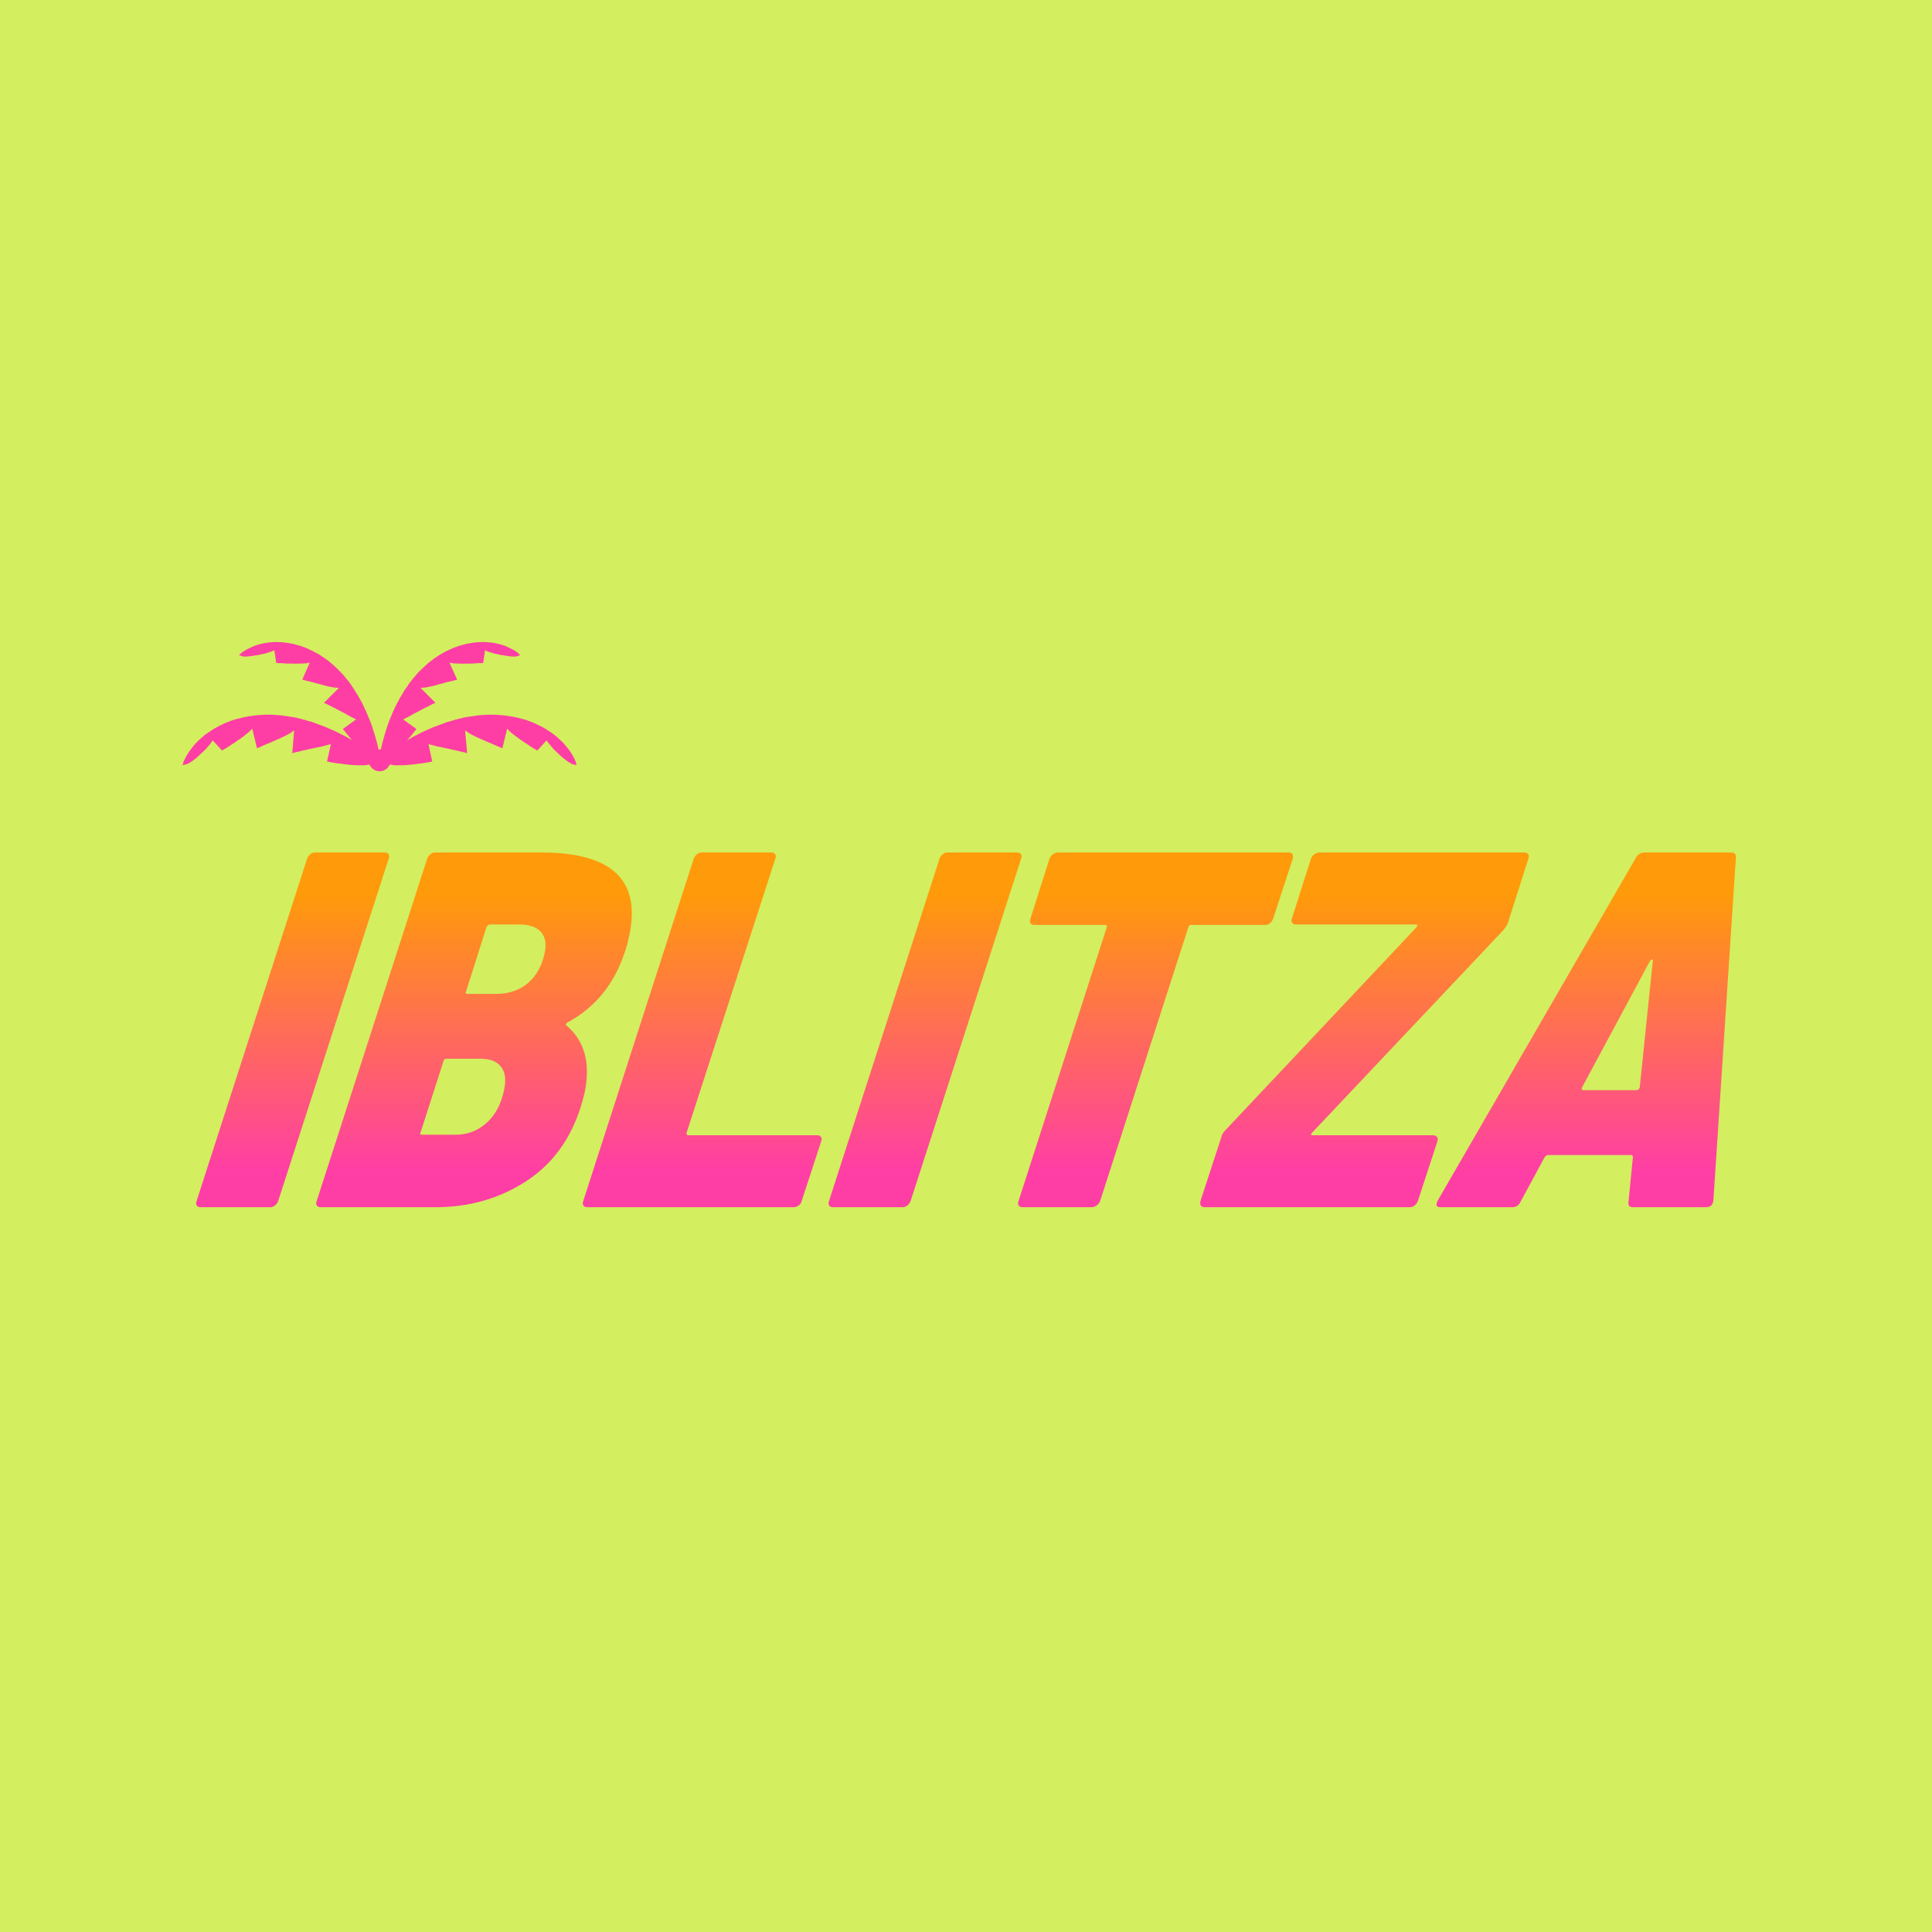
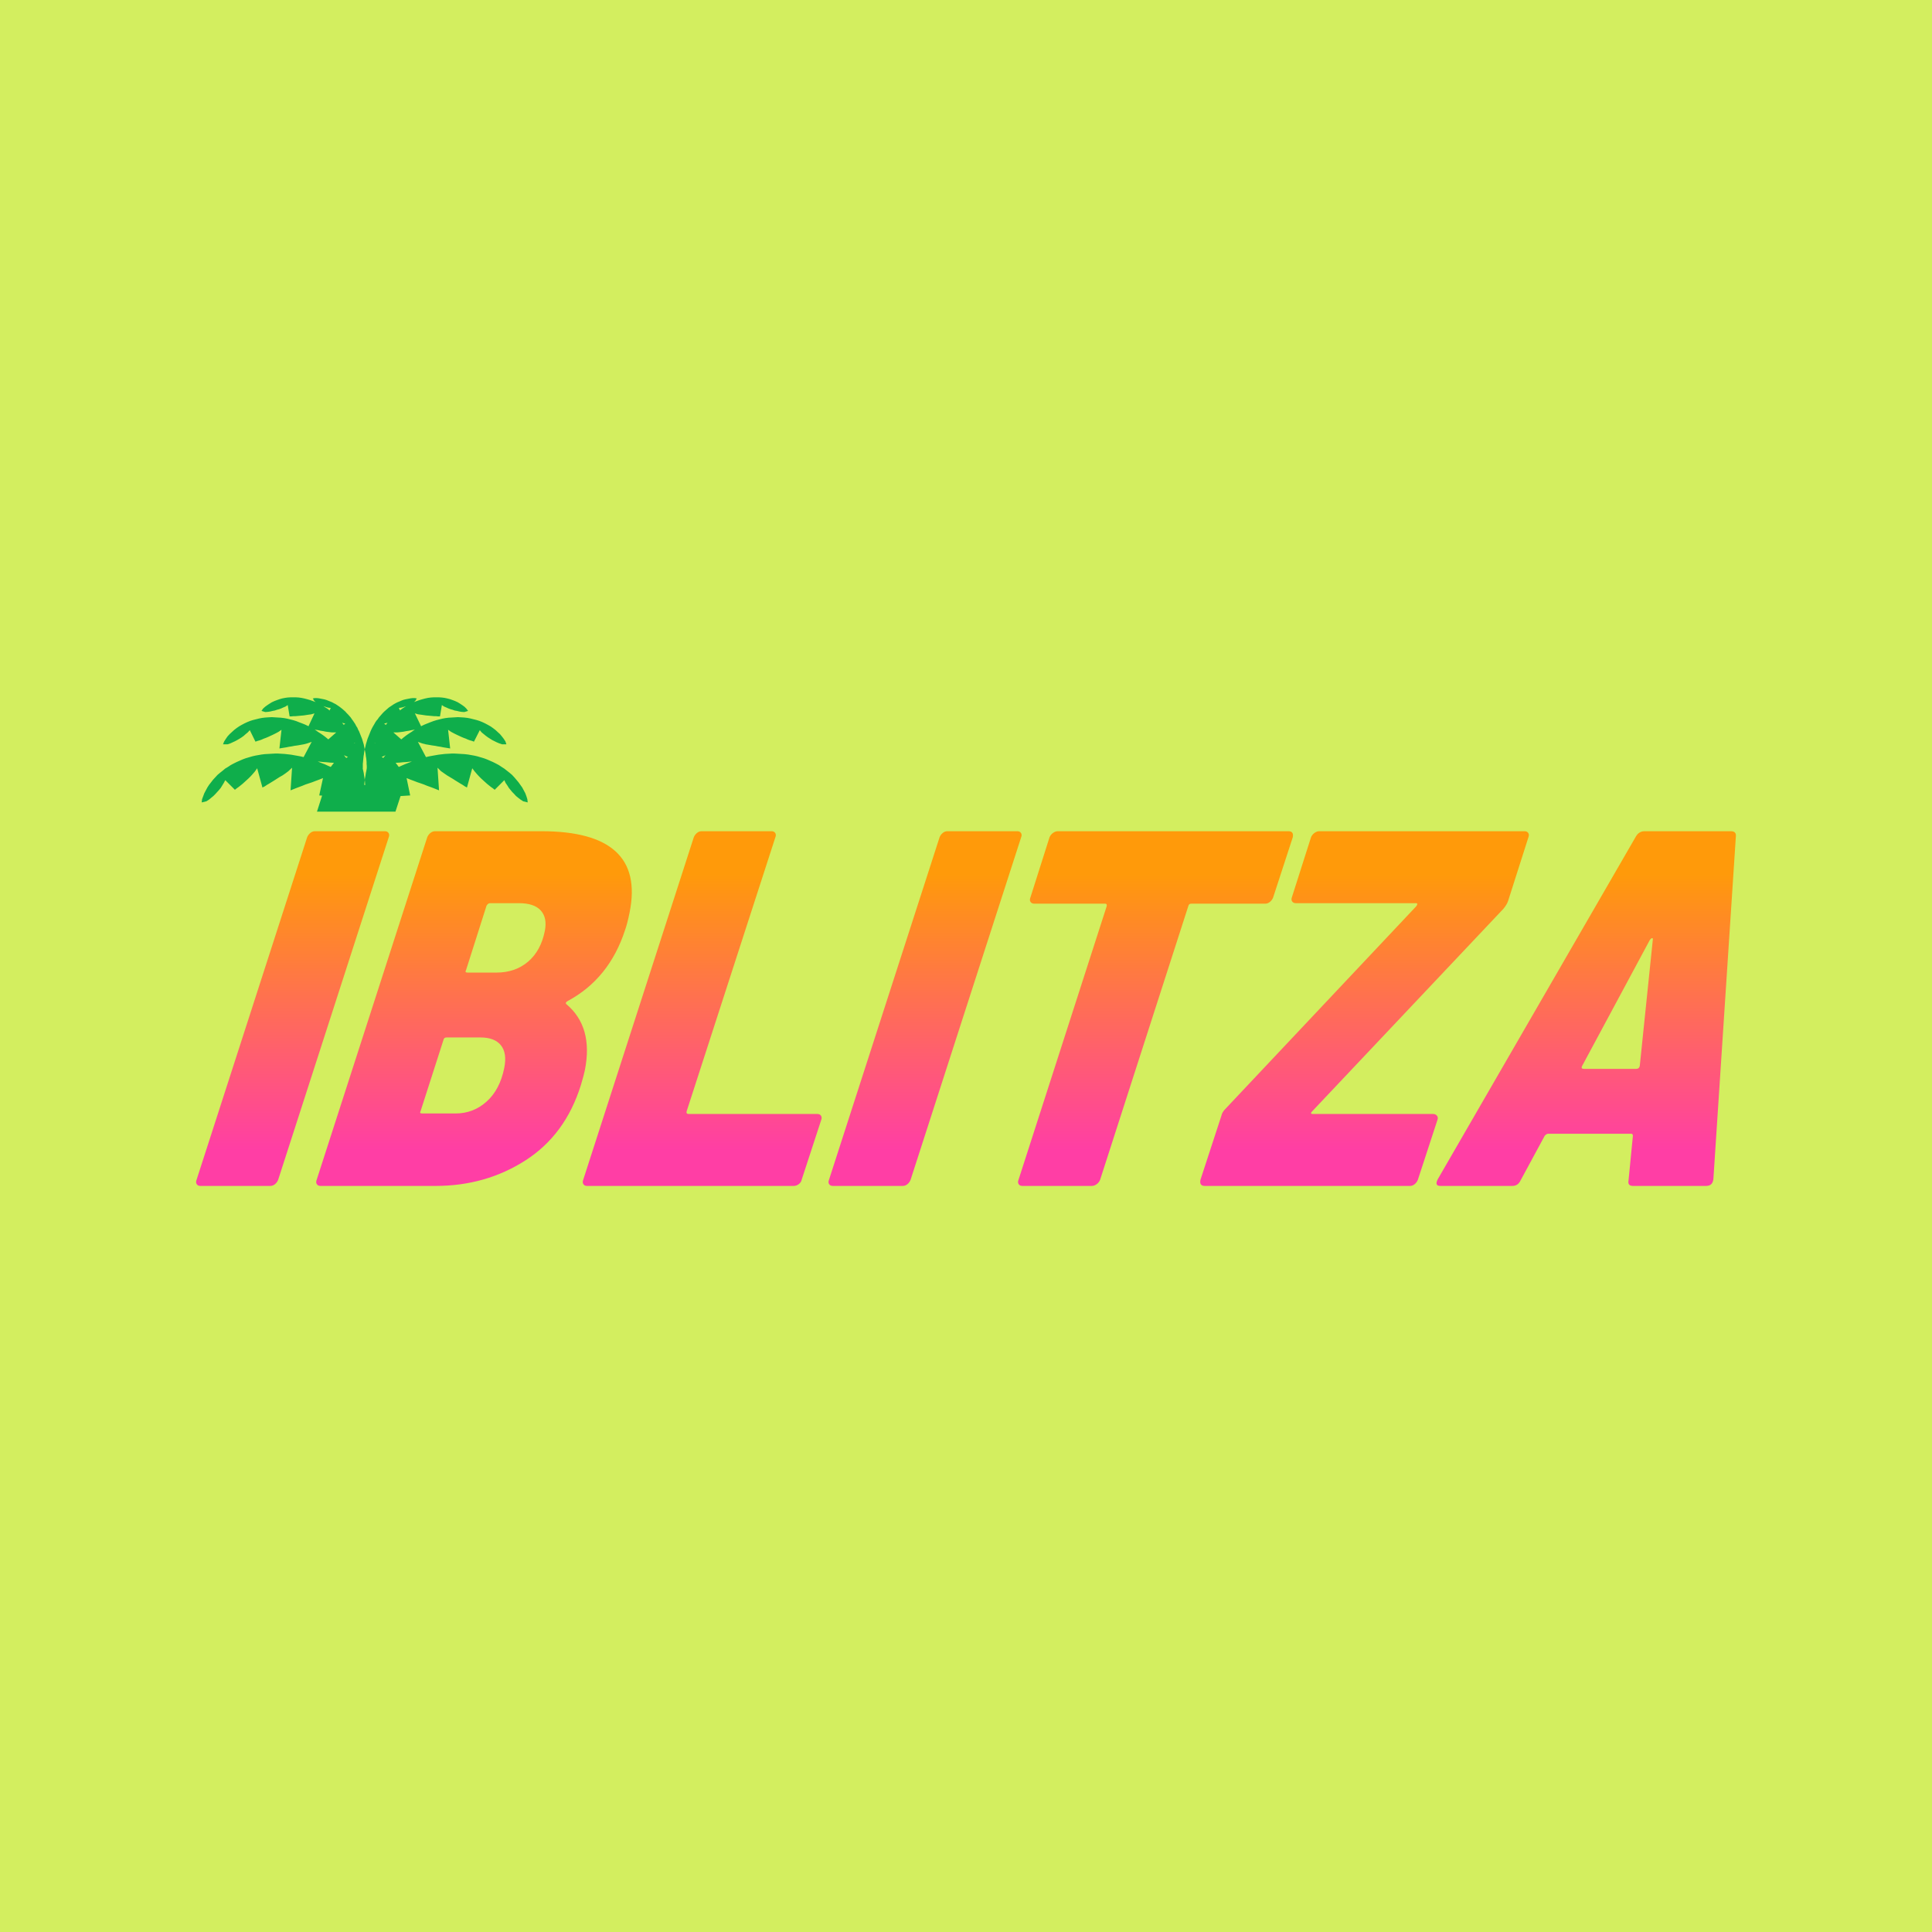
<svg xmlns="http://www.w3.org/2000/svg" viewBox="0 0 1024 1024" width="1024" height="1024">
  <defs>
-     <linearGradient id="sunset" gradientUnits="userSpaceOnUse" x1="0" y1="451.8" x2="0" y2="639.8">
+     <linearGradient id="sunset" gradientUnits="userSpaceOnUse" x1="0" y1="440.6" x2="0" y2="628.6">
      <stop offset="0.12" stop-color="#ff9a0a" />
      <stop offset="0.9" stop-color="#ff3ea5" />
    </linearGradient>
  </defs>
  <rect width="1024" height="1024" fill="#d3ee5f" />
-   <g fill="#ff3ea5">
-     <path d="M201.2,403.0 L202.6,401.3 L204.1,400.1 L205.7,398.9 L207.3,397.8 L208.9,396.6 L210.5,395.6 L212.2,394.5 L213.9,393.5 L215.6,392.5 L217.3,391.5 L219.0,390.5 L220.8,389.6 L222.5,388.7 L224.3,387.8 L226.1,387.0 L227.9,386.2 L229.7,385.4 L231.6,384.7 L233.5,384.0 L235.4,383.3 L237.3,382.6 L239.2,382.1 L241.1,381.5 L243.1,381.0 L245.1,380.5 L247.0,380.1 L249.0,379.8 L251.1,379.5 L253.1,379.2 L255.1,379.0 L257.1,378.9 L259.2,378.8 L261.2,378.8 L263.3,378.9 L265.3,379.0 L267.4,379.2 L269.4,379.5 L271.5,379.8 L273.5,380.2 L275.5,380.7 L277.5,381.2 L279.4,381.8 L281.3,382.5 L283.3,383.3 L285.1,384.2 L287.0,385.1 L288.8,386.1 L290.5,387.2 L292.2,388.3 L293.8,389.5 L295.4,390.8 L296.9,392.2 L298.4,393.6 L299.7,395.1 L301.0,396.7 L302.2,398.3 L303.3,400.0 L304.3,401.8 L305.1,403.6 L305.6,405.6 L305.6,405.6 L303.0,404.9 L301.3,403.9 L299.8,402.8 L298.4,401.7 L297.0,400.5 L295.8,399.3 L294.5,398.1 L293.3,396.9 L292.1,395.5 L290.9,394.1 L289.7,392.4 L284.8,397.8 L283.4,397.0 L282.1,396.2 L280.7,395.3 L279.4,394.4 L278.0,393.5 L276.5,392.5 L275.1,391.5 L273.6,390.4 L272.0,389.2 L270.4,387.9 L268.8,386.2 L266.3,396.6 L264.8,396.0 L263.2,395.3 L261.6,394.6 L260.0,393.9 L258.3,393.2 L256.5,392.4 L254.7,391.6 L252.8,390.8 L250.8,389.8 L248.8,388.7 L246.5,387.1 L247.6,399.2 L245.8,398.7 L243.9,398.3 L242.0,397.8 L240.0,397.4 L238.0,396.9 L235.9,396.5 L233.8,396.0 L231.6,395.6 L229.4,395.0 L227.1,394.4 L229.1,403.6 L227.3,404.0 L225.4,404.3 L223.5,404.6 L221.6,404.8 L219.6,405.1 L217.6,405.3 L215.6,405.5 L213.5,405.6 L211.4,405.6 L209.2,405.6 L206.9,405.3 L204.4,404.8 L201.2,403.0Z M201.2,403.0 L201.2,401.0 L201.4,399.2 L201.8,397.4 L202.2,395.7 L202.6,393.9 L203.1,392.2 L203.6,390.4 L204.1,388.7 L204.6,387.0 L205.2,385.2 L205.8,383.5 L206.4,381.8 L207.1,380.1 L207.8,378.4 L208.5,376.8 L209.3,375.1 L210.1,373.4 L211.0,371.8 L211.8,370.2 L212.8,368.6 L213.7,367.0 L214.7,365.4 L215.8,363.9 L216.8,362.3 L218.0,360.8 L219.1,359.4 L220.4,357.9 L221.6,356.5 L222.9,355.2 L224.3,353.9 L225.7,352.6 L227.1,351.3 L228.6,350.2 L230.1,349.0 L231.7,348.0 L233.3,346.9 L234.9,346.0 L236.6,345.1 L238.3,344.3 L240.1,343.5 L241.9,342.8 L243.7,342.2 L245.5,341.7 L247.4,341.2 L249.2,340.9 L251.1,340.6 L253.0,340.4 L254.9,340.3 L256.8,340.3 L258.7,340.4 L260.6,340.6 L262.4,340.9 L264.3,341.3 L266.1,341.8 L267.9,342.4 L269.6,343.2 L271.3,344.0 L272.9,344.9 L274.4,345.9 L275.7,347.3 L275.7,347.3 L273.3,348.0 L271.5,348.0 L269.8,347.8 L268.2,347.6 L266.6,347.3 L265.1,347.1 L263.5,346.7 L262.0,346.4 L260.4,345.9 L258.7,345.4 L257.1,344.7 L256.1,351.4 L254.7,351.5 L253.3,351.5 L251.9,351.6 L250.4,351.7 L248.9,351.7 L247.3,351.7 L245.7,351.8 L244.0,351.7 L242.3,351.7 L240.4,351.6 L238.2,351.2 L242.3,360.2 L240.9,360.6 L239.4,361.0 L237.9,361.3 L236.3,361.7 L234.7,362.2 L233.0,362.6 L231.3,363.1 L229.5,363.6 L227.5,364.0 L225.4,364.4 L222.9,364.6 L230.8,372.5 L229.2,373.2 L227.7,374.0 L226.1,374.8 L224.4,375.6 L222.8,376.5 L221.1,377.4 L219.3,378.3 L217.6,379.3 L215.7,380.3 L213.7,381.3 L220.7,386.4 L219.7,387.7 L218.6,389.1 L217.5,390.4 L216.3,391.8 L215.1,393.1 L213.9,394.5 L212.6,395.8 L211.3,397.2 L209.8,398.5 L208.3,399.8 L206.6,401.1 L204.6,402.3 L201.2,403.0Z M201.2,403.0 L199.9,401.3 L198.4,400.1 L196.8,398.9 L195.2,397.8 L193.6,396.6 L191.9,395.6 L190.3,394.5 L188.6,393.5 L186.9,392.5 L185.2,391.5 L183.5,390.5 L181.7,389.6 L179.9,388.7 L178.2,387.8 L176.4,387.0 L174.5,386.2 L172.7,385.4 L170.9,384.7 L169.0,384.0 L167.1,383.3 L165.2,382.6 L163.3,382.1 L161.3,381.5 L159.4,381.0 L157.4,380.5 L155.4,380.1 L153.4,379.8 L151.4,379.5 L149.4,379.2 L147.3,379.0 L145.3,378.9 L143.3,378.8 L141.2,378.8 L139.2,378.9 L137.1,379.0 L135.1,379.2 L133.0,379.5 L131.0,379.8 L129.0,380.2 L127.0,380.7 L125.0,381.2 L123.0,381.8 L121.1,382.5 L119.2,383.3 L117.3,384.2 L115.5,385.1 L113.7,386.1 L112.0,387.2 L110.3,388.3 L108.6,389.5 L107.1,390.8 L105.5,392.2 L104.1,393.6 L102.7,395.1 L101.5,396.7 L100.3,398.3 L99.2,400.0 L98.2,401.8 L97.3,403.6 L96.8,405.6 L96.8,405.6 L99.4,404.9 L101.2,403.9 L102.7,402.8 L104.1,401.7 L105.4,400.5 L106.7,399.3 L108.0,398.1 L109.2,396.9 L110.4,395.5 L111.6,394.1 L112.7,392.4 L117.7,397.8 L119.0,397.0 L120.4,396.2 L121.7,395.3 L123.1,394.4 L124.5,393.5 L125.9,392.5 L127.4,391.5 L128.9,390.4 L130.4,389.2 L132.0,387.9 L133.7,386.2 L136.2,396.6 L137.7,396.0 L139.2,395.3 L140.8,394.6 L142.5,393.9 L144.2,393.2 L145.9,392.4 L147.8,391.6 L149.6,390.8 L151.6,389.8 L153.7,388.7 L155.9,387.1 L154.9,399.2 L156.7,398.7 L158.6,398.3 L160.5,397.8 L162.5,397.4 L164.5,396.9 L166.5,396.5 L168.7,396.0 L170.8,395.6 L173.0,395.0 L175.4,394.4 L173.3,403.6 L175.2,404.0 L177.0,404.3 L178.9,404.6 L180.9,404.8 L182.8,405.1 L184.8,405.3 L186.8,405.5 L188.9,405.6 L191.1,405.6 L193.3,405.6 L195.6,405.3 L198.0,404.8 L201.2,403.0Z M201.2,403.0 L201.3,401.0 L201.0,399.2 L200.7,397.4 L200.3,395.7 L199.9,393.9 L199.4,392.2 L198.9,390.4 L198.4,388.7 L197.8,387.0 L197.3,385.2 L196.7,383.5 L196.0,381.8 L195.3,380.1 L194.6,378.4 L193.9,376.8 L193.1,375.1 L192.3,373.4 L191.5,371.8 L190.6,370.2 L189.7,368.6 L188.7,367.0 L187.7,365.4 L186.7,363.9 L185.6,362.3 L184.5,360.8 L183.3,359.4 L182.1,357.9 L180.8,356.5 L179.5,355.2 L178.2,353.9 L176.8,352.6 L175.3,351.3 L173.9,350.2 L172.3,349.0 L170.8,348.0 L169.2,346.9 L167.5,346.0 L165.8,345.1 L164.1,344.3 L162.4,343.5 L160.6,342.8 L158.8,342.2 L156.9,341.7 L155.1,341.2 L153.2,340.9 L151.3,340.6 L149.4,340.4 L147.5,340.3 L145.6,340.3 L143.8,340.4 L141.9,340.6 L140.0,340.9 L138.2,341.3 L136.4,341.8 L134.6,342.4 L132.9,343.2 L131.2,344.0 L129.6,344.9 L128.1,345.9 L126.7,347.3 L126.7,347.3 L129.1,348.0 L130.9,348.0 L132.6,347.8 L134.2,347.6 L135.8,347.3 L137.4,347.1 L138.9,346.7 L140.5,346.4 L142.1,345.9 L143.7,345.4 L145.4,344.7 L146.4,351.4 L147.8,351.5 L149.2,351.5 L150.6,351.6 L152.1,351.7 L153.6,351.7 L155.1,351.7 L156.7,351.8 L158.4,351.7 L160.2,351.7 L162.1,351.6 L164.2,351.2 L160.2,360.2 L161.6,360.6 L163.1,361.0 L164.6,361.3 L166.1,361.7 L167.7,362.2 L169.4,362.6 L171.2,363.1 L173.0,363.6 L174.9,364.0 L177.0,364.4 L179.6,364.6 L171.7,372.5 L173.2,373.2 L174.8,374.0 L176.4,374.8 L178.0,375.6 L179.7,376.5 L181.4,377.4 L183.1,378.3 L184.9,379.3 L186.7,380.3 L188.7,381.3 L181.7,386.4 L182.8,387.7 L183.9,389.1 L185.0,390.4 L186.1,391.8 L187.3,393.1 L188.6,394.5 L189.8,395.8 L191.2,397.2 L192.6,398.5 L194.2,399.8 L195.9,401.1 L197.9,402.3 L201.2,403.0Z" />
-     <circle cx="201.2" cy="403.0" r="5.8" />
+   <g fill="#0fae4b">
+     <path d="M168.0,430.2 L209.6,430.2 L214.2,416.1 L172.5,416.1Z" />
+     <path d="M193.3,418.2 L194.5,416.8 L195.8,415.7 L197.1,414.7 L198.4,413.8 L199.8,412.9 L201.2,412.0 L202.6,411.1 L204.1,410.3 L205.5,409.5 L207.0,408.7 L208.4,407.9 L209.9,407.2 L211.4,406.5 L212.9,405.8 L214.5,405.1 L216.0,404.5 L217.6,403.9 L219.2,403.3 L220.8,402.8 L222.4,402.2 L224.0,401.8 L225.7,401.3 L227.4,400.9 L229.0,400.6 L230.7,400.3 L232.4,400.0 L234.1,399.8 L235.8,399.6 L237.6,399.5 L239.3,399.4 L241.0,399.4 L242.8,399.5 L244.5,399.6 L246.2,399.7 L248.0,399.9 L249.7,400.2 L251.4,400.5 L253.1,400.9 L254.8,401.4 L256.5,401.9 L258.1,402.5 L259.7,403.2 L261.3,403.9 L262.9,404.7 L264.4,405.5 L265.9,406.5 L267.3,407.4 L268.7,408.5 L270.1,409.6 L271.4,410.7 L272.6,412.0 L273.7,413.3 L274.8,414.6 L275.8,416.0 L276.8,417.4 L277.6,418.9 L278.4,420.4 L279.0,422.0 L279.5,423.6 L279.7,425.3 L279.7,425.3 L277.3,424.7 L275.9,423.8 L274.6,422.8 L273.5,421.9 L272.5,420.8 L271.5,419.8 L270.6,418.7 L269.7,417.6 L268.9,416.3 L268.0,415.0 L267.3,413.5 L262.2,418.6 L261.2,417.8 L260.2,417.1 L259.2,416.3 L258.2,415.5 L257.2,414.6 L256.1,413.6 L255.0,412.6 L253.9,411.5 L252.8,410.3 L251.6,408.9 L250.3,407.2 L247.5,417.4 L246.4,416.8 L245.2,416.0 L244.0,415.3 L242.7,414.5 L241.4,413.7 L240.0,412.8 L238.5,411.9 L237.0,411.0 L235.4,409.9 L233.7,408.7 L231.9,406.9 L232.7,418.9 L231.2,418.3 L229.7,417.7 L228.1,417.1 L226.4,416.5 L224.7,415.8 L223.0,415.2 L221.2,414.6 L219.4,413.9 L217.5,413.2 L215.5,412.4 L217.4,421.6 L215.9,421.7 L214.3,421.8 L212.7,421.9 L211.1,422.0 L209.4,422.1 L207.7,422.1 L205.9,422.0 L204.1,421.9 L202.3,421.8 L200.3,421.5 L198.3,421.1 L196.2,420.3 L193.3,418.2Z M193.3,418.2 L193.7,416.6 L194.4,415.1 L195.1,413.7 L195.8,412.4 L196.6,411.0 L197.4,409.7 L198.3,408.4 L199.1,407.1 L200.0,405.8 L201.0,404.6 L201.9,403.3 L202.9,402.1 L203.8,400.9 L204.9,399.7 L205.9,398.5 L207.0,397.3 L208.1,396.2 L209.2,395.0 L210.4,393.9 L211.6,392.9 L212.8,391.8 L214.0,390.8 L215.3,389.8 L216.6,388.9 L218.0,388.0 L219.3,387.1 L220.7,386.2 L222.2,385.5 L223.6,384.7 L225.1,384.0 L226.6,383.4 L228.1,382.8 L229.7,382.2 L231.3,381.7 L232.9,381.3 L234.5,380.9 L236.1,380.6 L237.7,380.4 L239.4,380.3 L241.1,380.2 L242.7,380.1 L244.4,380.2 L246.0,380.3 L247.7,380.5 L249.3,380.8 L250.9,381.2 L252.5,381.6 L254.1,382.1 L255.6,382.7 L257.1,383.4 L258.6,384.2 L260.0,385.0 L261.3,385.9 L262.6,386.9 L263.8,388.0 L265.0,389.1 L266.0,390.3 L267.0,391.6 L267.9,393.0 L268.4,394.5 L268.4,394.5 L266.1,394.5 L264.6,394.0 L263.2,393.4 L262.0,392.8 L260.8,392.2 L259.7,391.5 L258.6,390.8 L257.5,390.0 L256.4,389.1 L255.3,388.2 L254.3,387.0 L251.2,393.1 L250.2,392.7 L249.1,392.4 L248.0,392.0 L246.9,391.5 L245.8,391.1 L244.6,390.6 L243.3,390.0 L242.0,389.4 L240.6,388.7 L239.1,387.9 L237.5,386.8 L238.6,396.7 L237.4,396.5 L236.2,396.3 L234.9,396.1 L233.5,395.8 L232.1,395.6 L230.6,395.3 L229.1,395.1 L227.4,394.8 L225.6,394.5 L223.7,394.0 L221.5,393.2 L226.8,403.2 L225.3,403.2 L223.8,403.3 L222.2,403.3 L220.6,403.4 L218.9,403.6 L217.2,403.7 L215.4,403.9 L213.6,404.0 L211.7,404.2 L209.7,404.3 L215.0,411.3 L213.8,412.0 L212.5,412.7 L211.2,413.4 L209.8,414.2 L208.5,414.9 L207.0,415.6 L205.5,416.3 L204.0,416.9 L202.3,417.5 L200.6,418.1 L198.7,418.6 L196.6,418.8 L193.3,418.2Z M193.3,418.2 L193.1,416.7 L193.1,415.3 L193.3,413.9 L193.4,412.6 L193.7,411.2 L193.9,409.8 L194.2,408.4 L194.4,407.1 L194.8,405.7 L195.1,404.4 L195.5,403.0 L195.9,401.7 L196.3,400.3 L196.7,399.0 L197.2,397.7 L197.7,396.3 L198.3,395.0 L198.8,393.7 L199.5,392.4 L200.1,391.1 L200.8,389.9 L201.5,388.6 L202.3,387.4 L203.1,386.2 L203.9,385.0 L204.8,383.8 L205.7,382.7 L206.7,381.6 L207.6,380.5 L208.7,379.4 L209.8,378.4 L210.9,377.5 L212.0,376.5 L213.2,375.6 L214.4,374.8 L215.7,374.0 L217.0,373.3 L218.3,372.6 L219.7,372.0 L221.1,371.5 L222.5,371.0 L223.9,370.6 L225.4,370.2 L226.8,369.9 L228.3,369.7 L229.8,369.6 L231.3,369.6 L232.8,369.6 L234.2,369.7 L235.7,369.9 L237.1,370.2 L238.6,370.6 L240.0,371.1 L241.3,371.6 L242.6,372.2 L243.9,373.0 L245.1,373.8 L246.2,374.6 L247.2,375.6 L248.1,376.8 L248.1,376.8 L246.1,377.4 L244.6,377.3 L243.4,377.1 L242.2,376.8 L241.0,376.6 L239.9,376.2 L238.8,375.9 L237.7,375.5 L236.6,375.0 L235.4,374.5 L234.2,373.7 L233.2,379.7 L232.2,379.7 L231.2,379.6 L230.2,379.6 L229.2,379.5 L228.1,379.4 L227.0,379.3 L225.8,379.2 L224.5,379.0 L223.1,378.8 L221.6,378.6 L219.9,378.1 L223.8,386.2 L222.8,386.3 L221.7,386.5 L220.5,386.6 L219.4,386.8 L218.1,387.0 L216.8,387.3 L215.4,387.5 L213.9,387.8 L212.4,388.0 L210.6,388.2 L208.5,388.2 L216.1,394.9 L214.9,395.4 L213.6,395.9 L212.3,396.5 L211.0,397.0 L209.7,397.7 L208.3,398.3 L206.9,399.0 L205.4,399.8 L203.9,400.5 L202.3,401.2 L209.0,405.3 L208.2,406.3 L207.4,407.3 L206.5,408.3 L205.7,409.4 L204.7,410.4 L203.8,411.5 L202.8,412.5 L201.7,413.6 L200.6,414.7 L199.3,415.7 L197.9,416.7 L196.3,417.6 L193.3,418.2Z M193.3,418.2 L192.9,417.2 L192.7,416.2 L192.6,415.2 L192.5,414.1 L192.4,413.1 L192.3,412.1 L192.3,411.1 L192.2,410.0 L192.2,409.0 L192.2,408.0 L192.3,407.0 L192.3,405.9 L192.3,404.9 L192.4,403.9 L192.5,402.8 L192.6,401.8 L192.7,400.8 L192.9,399.7 L193.0,398.7 L193.2,397.7 L193.4,396.7 L193.7,395.6 L193.9,394.6 L194.2,393.6 L194.5,392.6 L194.8,391.6 L195.2,390.6 L195.6,389.6 L196.0,388.6 L196.4,387.6 L196.8,386.7 L197.3,385.7 L197.8,384.8 L198.4,383.8 L198.9,382.9 L199.5,382.0 L200.2,381.2 L200.8,380.3 L201.5,379.5 L202.2,378.7 L202.9,377.9 L203.7,377.1 L204.5,376.4 L205.3,375.7 L206.1,375.0 L207.0,374.4 L207.9,373.8 L208.8,373.2 L209.7,372.7 L210.7,372.2 L211.7,371.8 L212.6,371.4 L213.6,371.0 L214.7,370.7 L215.7,370.5 L216.7,370.3 L217.8,370.1 L218.8,370.0 L219.9,370.0 L220.9,370.2 L220.9,370.2 L220.1,371.5 L219.3,372.2 L218.5,372.8 L217.6,373.2 L216.8,373.6 L216.0,374.0 L215.2,374.3 L214.3,374.6 L213.4,374.9 L212.4,375.1 L211.4,375.2 L213.2,379.3 L212.5,379.7 L211.8,380.1 L211.1,380.5 L210.4,380.9 L209.6,381.3 L208.8,381.7 L207.9,382.1 L207.0,382.5 L206.0,382.9 L204.9,383.2 L203.6,383.5 L208.7,387.7 L208.0,388.2 L207.3,388.7 L206.5,389.2 L205.7,389.8 L204.9,390.3 L204.0,390.9 L203.1,391.5 L202.2,392.0 L201.1,392.7 L200.0,393.3 L198.5,393.8 L205.3,396.7 L204.6,397.4 L203.8,398.1 L203.0,398.8 L202.2,399.6 L201.4,400.3 L200.5,401.1 L199.7,401.9 L198.8,402.7 L197.8,403.6 L196.8,404.4 L202.4,406.1 L202.0,407.0 L201.6,407.9 L201.1,408.8 L200.7,409.7 L200.2,410.7 L199.7,411.6 L199.2,412.5 L198.6,413.5 L197.9,414.5 L197.2,415.4 L196.4,416.4 L195.3,417.3 L193.3,418.2Z M193.3,418.2 L192.2,416.8 L190.9,415.7 L189.6,414.7 L188.2,413.8 L186.9,412.9 L185.5,412.0 L184.1,411.1 L182.6,410.3 L181.2,409.5 L179.7,408.7 L178.2,407.9 L176.8,407.2 L175.3,406.5 L173.7,405.8 L172.2,405.1 L170.6,404.5 L169.1,403.9 L167.5,403.3 L165.9,402.8 L164.3,402.2 L162.6,401.8 L161.0,401.3 L159.3,400.9 L157.7,400.6 L156.0,400.3 L154.3,400.0 L152.6,399.8 L150.8,399.6 L149.1,399.5 L147.4,399.4 L145.7,399.4 L143.9,399.5 L142.2,399.6 L140.4,399.7 L138.7,399.9 L137.0,400.2 L135.3,400.5 L133.6,400.9 L131.9,401.4 L130.2,401.9 L128.6,402.5 L127.0,403.2 L125.4,403.9 L123.8,404.7 L122.3,405.5 L120.8,406.5 L119.3,407.4 L118.0,408.5 L116.6,409.6 L115.3,410.7 L114.1,412.0 L112.9,413.3 L111.9,414.6 L110.8,416.0 L109.9,417.4 L109.1,418.9 L108.3,420.4 L107.7,422.0 L107.1,423.6 L106.9,425.3 L106.9,425.3 L109.4,424.7 L110.8,423.8 L112.0,422.8 L113.1,421.9 L114.2,420.8 L115.1,419.8 L116.1,418.7 L117.0,417.6 L117.8,416.3 L118.6,415.0 L119.4,413.5 L124.5,418.6 L125.5,417.8 L126.5,417.1 L127.5,416.3 L128.5,415.5 L129.5,414.6 L130.6,413.6 L131.7,412.6 L132.8,411.5 L133.9,410.3 L135.1,408.9 L136.3,407.2 L139.1,417.4 L140.3,416.8 L141.5,416.0 L142.7,415.3 L144.0,414.5 L145.3,413.7 L146.7,412.8 L148.1,411.9 L149.7,411.0 L151.3,409.9 L152.9,408.7 L154.8,406.9 L154.0,418.9 L155.5,418.3 L157.0,417.7 L158.6,417.1 L160.2,416.5 L161.9,415.8 L163.7,415.2 L165.5,414.6 L167.3,413.9 L169.2,413.2 L171.2,412.4 L169.2,421.6 L170.8,421.7 L172.4,421.8 L174.0,421.9 L175.6,422.0 L177.3,422.1 L179.0,422.1 L180.8,422.0 L182.6,421.9 L184.4,421.8 L186.3,421.5 L188.3,421.1 L190.5,420.3 L193.3,418.2Z M193.3,418.2 L193.0,416.6 L192.3,415.1 L191.6,413.7 L190.8,412.4 L190.1,411.0 L189.2,409.7 L188.4,408.4 L187.5,407.1 L186.6,405.8 L185.7,404.6 L184.8,403.3 L183.8,402.1 L182.8,400.9 L181.8,399.7 L180.8,398.5 L179.7,397.3 L178.6,396.2 L177.5,395.0 L176.3,393.9 L175.1,392.9 L173.9,391.8 L172.7,390.8 L171.4,389.8 L170.1,388.9 L168.7,388.0 L167.4,387.1 L166.0,386.2 L164.5,385.5 L163.1,384.7 L161.6,384.0 L160.1,383.4 L158.5,382.8 L157.0,382.2 L155.4,381.7 L153.8,381.3 L152.2,380.9 L150.6,380.6 L148.9,380.4 L147.3,380.3 L145.6,380.2 L144.0,380.1 L142.3,380.2 L140.7,380.3 L139.0,380.5 L137.4,380.8 L135.8,381.2 L134.2,381.6 L132.6,382.1 L131.1,382.7 L129.6,383.4 L128.1,384.2 L126.7,385.0 L125.4,385.9 L124.1,386.9 L122.9,388.0 L121.7,389.1 L120.6,390.3 L119.7,391.6 L118.8,393.0 L118.2,394.5 L118.2,394.5 L120.6,394.5 L122.1,394.0 L123.4,393.4 L124.7,392.8 L125.8,392.2 L127.0,391.5 L128.1,390.8 L129.2,390.0 L130.2,389.1 L131.3,388.2 L132.4,387.0 L135.4,393.1 L136.5,392.7 L137.6,392.4 L138.7,392.0 L139.8,391.5 L140.9,391.1 L142.1,390.6 L143.4,390.0 L144.7,389.4 L146.1,388.7 L147.6,387.9 L149.2,386.8 L148.1,396.7 L149.3,396.5 L150.5,396.3 L151.8,396.1 L153.2,395.8 L154.6,395.6 L156.1,395.3 L157.6,395.1 L159.3,394.8 L161.0,394.5 L162.9,394.0 L165.2,393.2 L159.9,403.2 L161.4,403.2 L162.9,403.3 L164.5,403.3 L166.1,403.4 L167.8,403.6 L169.5,403.7 L171.3,403.9 L173.1,404.0 L175.0,404.2 L177.0,404.3 L171.6,411.3 L172.9,412.0 L174.2,412.7 L175.5,413.4 L176.8,414.2 L178.2,414.9 L179.7,415.6 L181.2,416.3 L182.7,416.9 L184.3,417.5 L186.1,418.1 L187.9,418.6 L190.1,418.8 L193.3,418.2Z M193.3,418.2 L193.6,416.7 L193.5,415.3 L193.4,413.9 L193.2,412.6 L193.0,411.2 L192.8,409.8 L192.5,408.4 L192.2,407.1 L191.9,405.7 L191.6,404.4 L191.2,403.0 L190.8,401.7 L190.4,400.3 L189.9,399.0 L189.5,397.7 L189.0,396.3 L188.4,395.0 L187.8,393.7 L187.2,392.4 L186.6,391.1 L185.9,389.9 L185.2,388.6 L184.4,387.4 L183.6,386.2 L182.8,385.0 L181.9,383.8 L181.0,382.7 L180.0,381.6 L179.0,380.5 L178.0,379.4 L176.9,378.4 L175.8,377.5 L174.6,376.5 L173.5,375.6 L172.2,374.8 L171.0,374.0 L169.7,373.3 L168.3,372.6 L167.0,372.0 L165.6,371.5 L164.2,371.0 L162.8,370.6 L161.3,370.2 L159.8,369.9 L158.4,369.7 L156.9,369.6 L155.4,369.6 L153.9,369.6 L152.4,369.7 L151.0,369.9 L149.5,370.2 L148.1,370.6 L146.7,371.1 L145.4,371.6 L144.1,372.2 L142.8,373.0 L141.6,373.8 L140.5,374.6 L139.4,375.6 L138.6,376.8 L138.6,376.8 L140.6,377.4 L142.0,377.3 L143.3,377.1 L144.5,376.8 L145.6,376.6 L146.8,376.2 L147.9,375.9 L149.0,375.5 L150.1,375.0 L151.3,374.5 L152.5,373.7 L153.5,379.7 L154.5,379.7 L155.4,379.6 L156.5,379.6 L157.5,379.5 L158.6,379.4 L159.7,379.3 L160.9,379.2 L162.2,379.0 L163.5,378.8 L165.0,378.6 L166.7,378.1 L162.9,386.2 L163.9,386.3 L165.0,386.5 L166.1,386.6 L167.3,386.8 L168.6,387.0 L169.9,387.3 L171.3,387.5 L172.7,387.8 L174.3,388.0 L176.0,388.2 L178.2,388.2 L170.6,394.9 L171.8,395.4 L173.1,395.9 L174.3,396.5 L175.7,397.0 L177.0,397.7 L178.4,398.3 L179.8,399.0 L181.2,399.8 L182.8,400.5 L184.4,401.2 L177.7,405.3 L178.5,406.3 L179.3,407.3 L180.1,408.3 L181.0,409.4 L181.9,410.4 L182.9,411.5 L183.9,412.5 L185.0,413.6 L186.1,414.7 L187.4,415.7 L188.8,416.7 L190.4,417.6 L193.3,418.2Z M193.3,418.2 L193.8,417.2 L194.0,416.2 L194.1,415.2 L194.2,414.1 L194.3,413.1 L194.4,412.1 L194.4,411.1 L194.4,410.0 L194.4,409.0 L194.4,408.0 L194.4,407.0 L194.4,405.9 L194.3,404.9 L194.3,403.9 L194.2,402.8 L194.1,401.8 L193.9,400.8 L193.8,399.7 L193.6,398.7 L193.4,397.7 L193.2,396.7 L193.0,395.6 L192.8,394.6 L192.5,393.6 L192.2,392.6 L191.9,391.6 L191.5,390.6 L191.1,389.6 L190.7,388.6 L190.3,387.6 L189.8,386.7 L189.4,385.7 L188.8,384.8 L188.3,383.8 L187.7,382.9 L187.1,382.0 L186.5,381.2 L185.9,380.3 L185.2,379.5 L184.5,378.7 L183.7,377.9 L183.0,377.1 L182.2,376.4 L181.4,375.7 L180.5,375.0 L179.7,374.4 L178.8,373.8 L177.9,373.2 L176.9,372.7 L176.0,372.2 L175.0,371.8 L174.0,371.4 L173.0,371.0 L172.0,370.7 L171.0,370.5 L170.0,370.3 L168.9,370.1 L167.9,370.0 L166.8,370.0 L165.8,370.2 L165.8,370.2 L166.6,371.5 L167.4,372.2 L168.2,372.8 L169.0,373.2 L169.8,373.6 L170.7,374.0 L171.5,374.3 L172.4,374.6 L173.3,374.9 L174.2,375.1 L175.3,375.2 L173.5,379.3 L174.2,379.7 L174.9,380.1 L175.6,380.5 L176.3,380.9 L177.1,381.3 L177.9,381.7 L178.8,382.1 L179.7,382.5 L180.7,382.9 L181.7,383.2 L183.0,383.5 L178.0,387.7 L178.7,388.2 L179.4,388.7 L180.2,389.2 L181.0,389.8 L181.8,390.3 L182.6,390.9 L183.5,391.5 L184.5,392.0 L185.5,392.7 L186.7,393.3 L188.2,393.8 L181.3,396.7 L182.1,397.4 L182.9,398.1 L183.7,398.8 L184.5,399.6 L185.3,400.3 L186.2,401.1 L187.0,401.9 L187.9,402.7 L188.9,403.6 L189.9,404.4 L184.3,406.1 L184.7,407.0 L185.1,407.9 L185.5,408.8 L186.0,409.7 L186.5,410.7 L187.0,411.6 L187.5,412.5 L188.1,413.5 L188.7,414.5 L189.5,415.4 L190.3,416.4 L191.3,417.3 L193.3,418.2Z" />
  </g>
-   <path d="M104.18 636.62 162.79 455.06Q163.33 453.72 164.45 452.78Q165.58 451.84 166.92 451.84H203.99Q205.33 451.84 205.95 452.78Q206.57 453.72 206.03 455.06L147.42 636.62Q146.89 637.97 145.76 638.91Q144.63 639.85 143.29 639.85H106.22Q104.88 639.85 104.26 638.91Q103.64 637.97 104.18 636.62ZM230.85 639.85H169.88Q168.54 639.85 167.92 638.91Q167.30 637.97 167.84 636.62L226.44 455.06Q226.98 453.72 228.11 452.78Q229.24 451.84 230.58 451.84H286.98Q342.31 451.84 333.72 494.81Q332.48 500.99 331.30 504.21Q322.92 530.00 300.95 541.81Q299.45 542.62 300.09 543.42Q314.59 555.51 309.97 578.61Q309.49 581.03 307.88 586.40Q299.66 612.72 278.55 626.28Q257.44 639.85 230.85 639.85ZM257.87 491.32 247.02 525.43Q246.21 526.77 247.82 526.77H263.13Q273.07 526.77 279.87 521.00Q286.66 515.22 288.76 504.75Q290.15 497.76 286.63 493.87Q283.12 489.98 275.06 489.98H259.75Q258.67 489.98 257.87 491.32ZM267.27 577.27Q268.83 569.48 265.50 565.31Q262.17 561.15 254.65 561.15H236.65Q235.31 561.15 235.04 562.49L222.95 600.10Q222.15 601.44 223.76 601.44H241.48Q250.88 601.44 257.92 595.13Q264.96 588.82 267.27 577.27ZM309.11 636.62 367.72 455.06Q368.26 453.72 369.39 452.78Q370.51 451.84 371.86 451.84H408.92Q410.27 451.84 410.88 452.78Q411.50 453.72 410.96 455.06L363.91 600.37Q363.64 601.71 364.98 601.71H433.20Q434.55 601.71 435.16 602.65Q435.78 603.59 435.24 604.93L424.88 636.62Q424.61 637.97 423.35 638.91Q422.08 639.85 420.74 639.85H311.16Q309.81 639.85 309.20 638.91Q308.58 637.97 309.11 636.62ZM439.38 636.62 497.99 455.06Q498.52 453.72 499.65 452.78Q500.78 451.84 502.12 451.84H539.19Q540.53 451.84 541.15 452.78Q541.77 453.72 541.23 455.06L482.62 636.62Q482.09 637.97 480.96 638.91Q479.83 639.85 478.49 639.85H441.42Q440.08 639.85 439.46 638.91Q438.84 637.97 439.38 636.62ZM685.19 455.06 674.77 487.02Q674.23 488.36 673.11 489.30Q671.98 490.24 670.63 490.24H631.42Q630.08 490.24 629.81 491.59L583.07 636.62Q582.54 637.97 581.28 638.91Q580.01 639.85 578.67 639.85H541.87Q540.53 639.85 539.91 638.91Q539.29 637.97 539.83 636.62L586.57 491.59Q586.83 490.24 585.76 490.24H548.16Q546.82 490.24 546.20 489.30Q545.58 488.36 546.12 487.02L556.27 455.06Q556.81 453.72 558.07 452.78Q559.33 451.84 560.67 451.84H682.88Q685.84 451.84 685.19 455.06ZM636.26 636.62 647.32 602.78Q647.75 600.63 649.74 598.75L750.67 491.59Q751.80 489.98 750.46 489.98H686.80Q685.46 489.98 684.84 489.04Q684.23 488.10 684.76 486.75L694.86 455.06Q695.40 453.72 696.66 452.78Q697.92 451.84 699.27 451.84H808.04Q809.39 451.84 810.00 452.78Q810.62 453.72 810.09 455.06L799.29 488.90Q798.64 490.78 796.87 492.93L695.67 600.10Q694.00 601.71 695.88 601.71H759.54Q760.88 601.71 761.63 602.65Q762.38 603.59 761.85 604.93L751.48 636.62Q750.94 637.97 749.81 638.91Q748.69 639.85 747.34 639.85H638.57Q635.61 639.85 636.26 636.62ZM863.16 636.89 865.47 613.26Q865.41 612.18 864.61 612.18H820.56Q819.75 612.18 818.73 613.26L805.95 636.89Q804.55 639.85 801.60 639.85H763.46Q760.24 639.85 762.01 636.36L867.13 454.52Q868.75 451.84 871.70 451.84H917.36Q920.31 451.84 920.05 454.52L908.12 636.36L908.01 636.89Q907.42 639.85 904.20 639.85H865.52Q862.57 639.85 863.16 636.89ZM839.52 577.80H867.19Q868.80 577.80 869.12 576.19L876.00 509.58Q876.21 508.51 875.67 508.51Q875.14 508.51 874.39 509.58L838.45 576.46Q837.91 577.80 839.52 577.80Z" fill="url(#sunset)" />
+   <path d="M104.18 625.34 162.79 443.78Q163.33 442.44 164.45 441.50Q165.58 440.56 166.92 440.56H203.99Q205.33 440.56 205.95 441.50Q206.57 442.44 206.03 443.78L147.42 625.34Q146.89 626.69 145.76 627.63Q144.63 628.57 143.29 628.57H106.22Q104.88 628.57 104.26 627.63Q103.64 626.69 104.18 625.34ZM230.85 628.57H169.88Q168.54 628.57 167.92 627.63Q167.30 626.69 167.84 625.34L226.44 443.78Q226.98 442.44 228.11 441.50Q229.24 440.56 230.58 440.56H286.98Q342.31 440.56 333.72 483.53Q332.48 489.71 331.30 492.93Q322.92 518.71 300.95 530.53Q299.45 531.34 300.09 532.14Q314.59 544.23 309.97 567.33Q309.49 569.75 307.88 575.12Q299.66 601.44 278.55 615.00Q257.44 628.57 230.85 628.57ZM257.87 480.04 247.02 514.15Q246.21 515.49 247.82 515.49H263.13Q273.07 515.49 279.87 509.72Q286.66 503.94 288.76 493.47Q290.15 486.48 286.63 482.59Q283.12 478.70 275.06 478.70H259.75Q258.67 478.70 257.87 480.04ZM267.27 565.99Q268.83 558.20 265.50 554.03Q262.17 549.87 254.65 549.87H236.65Q235.31 549.87 235.04 551.21L222.95 588.82Q222.15 590.16 223.76 590.16H241.48Q250.88 590.16 257.92 583.85Q264.96 577.54 267.27 565.99ZM309.11 625.34 367.72 443.78Q368.26 442.44 369.39 441.50Q370.51 440.56 371.86 440.56H408.92Q410.27 440.56 410.88 441.50Q411.50 442.44 410.96 443.78L363.91 589.08Q363.64 590.43 364.98 590.43H433.20Q434.55 590.43 435.16 591.37Q435.78 592.31 435.24 593.65L424.88 625.34Q424.61 626.69 423.35 627.63Q422.08 628.57 420.74 628.57H311.16Q309.81 628.57 309.20 627.63Q308.58 626.69 309.11 625.34ZM439.38 625.34 497.99 443.78Q498.52 442.44 499.65 441.50Q500.78 440.56 502.12 440.56H539.19Q540.53 440.56 541.15 441.50Q541.77 442.44 541.23 443.78L482.62 625.34Q482.09 626.69 480.96 627.63Q479.83 628.57 478.49 628.57H441.42Q440.08 628.57 439.46 627.63Q438.84 626.69 439.38 625.34ZM685.19 443.78 674.77 475.74Q674.23 477.08 673.11 478.02Q671.98 478.96 670.63 478.96H631.42Q630.08 478.96 629.81 480.31L583.07 625.34Q582.54 626.69 581.28 627.63Q580.01 628.57 578.67 628.57H541.87Q540.53 628.57 539.91 627.63Q539.29 626.69 539.83 625.34L586.57 480.31Q586.83 478.96 585.76 478.96H548.16Q546.82 478.96 546.20 478.02Q545.58 477.08 546.12 475.74L556.27 443.78Q556.81 442.44 558.07 441.50Q559.33 440.56 560.67 440.56H682.88Q685.84 440.56 685.19 443.78ZM636.26 625.34 647.32 591.50Q647.75 589.35 649.74 587.47L750.67 480.31Q751.80 478.70 750.46 478.70H686.80Q685.46 478.70 684.84 477.75Q684.23 476.81 684.76 475.47L694.86 443.78Q695.40 442.44 696.66 441.50Q697.92 440.56 699.27 440.56H808.04Q809.39 440.56 810.00 441.50Q810.62 442.44 810.09 443.78L799.29 477.62Q798.64 479.50 796.87 481.65L695.67 588.82Q694.00 590.43 695.88 590.43H759.54Q760.88 590.43 761.63 591.37Q762.38 592.31 761.85 593.65L751.48 625.34Q750.94 626.69 749.81 627.63Q748.69 628.57 747.34 628.57H638.57Q635.61 628.57 636.26 625.34ZM863.16 625.61 865.47 601.98Q865.41 600.90 864.61 600.90H820.56Q819.75 600.90 818.73 601.98L805.95 625.61Q804.55 628.57 801.60 628.57H763.46Q760.24 628.57 762.01 625.08L867.13 443.24Q868.75 440.56 871.70 440.56H917.36Q920.31 440.56 920.05 443.24L908.12 625.08L908.01 625.61Q907.42 628.57 904.20 628.57H865.52Q862.57 628.57 863.16 625.61ZM839.52 566.52H867.19Q868.80 566.52 869.12 564.91L876.00 498.30Q876.21 497.23 875.67 497.23Q875.14 497.23 874.39 498.30L838.45 565.18Q837.91 566.52 839.52 566.52Z" fill="url(#sunset)" />
</svg>
